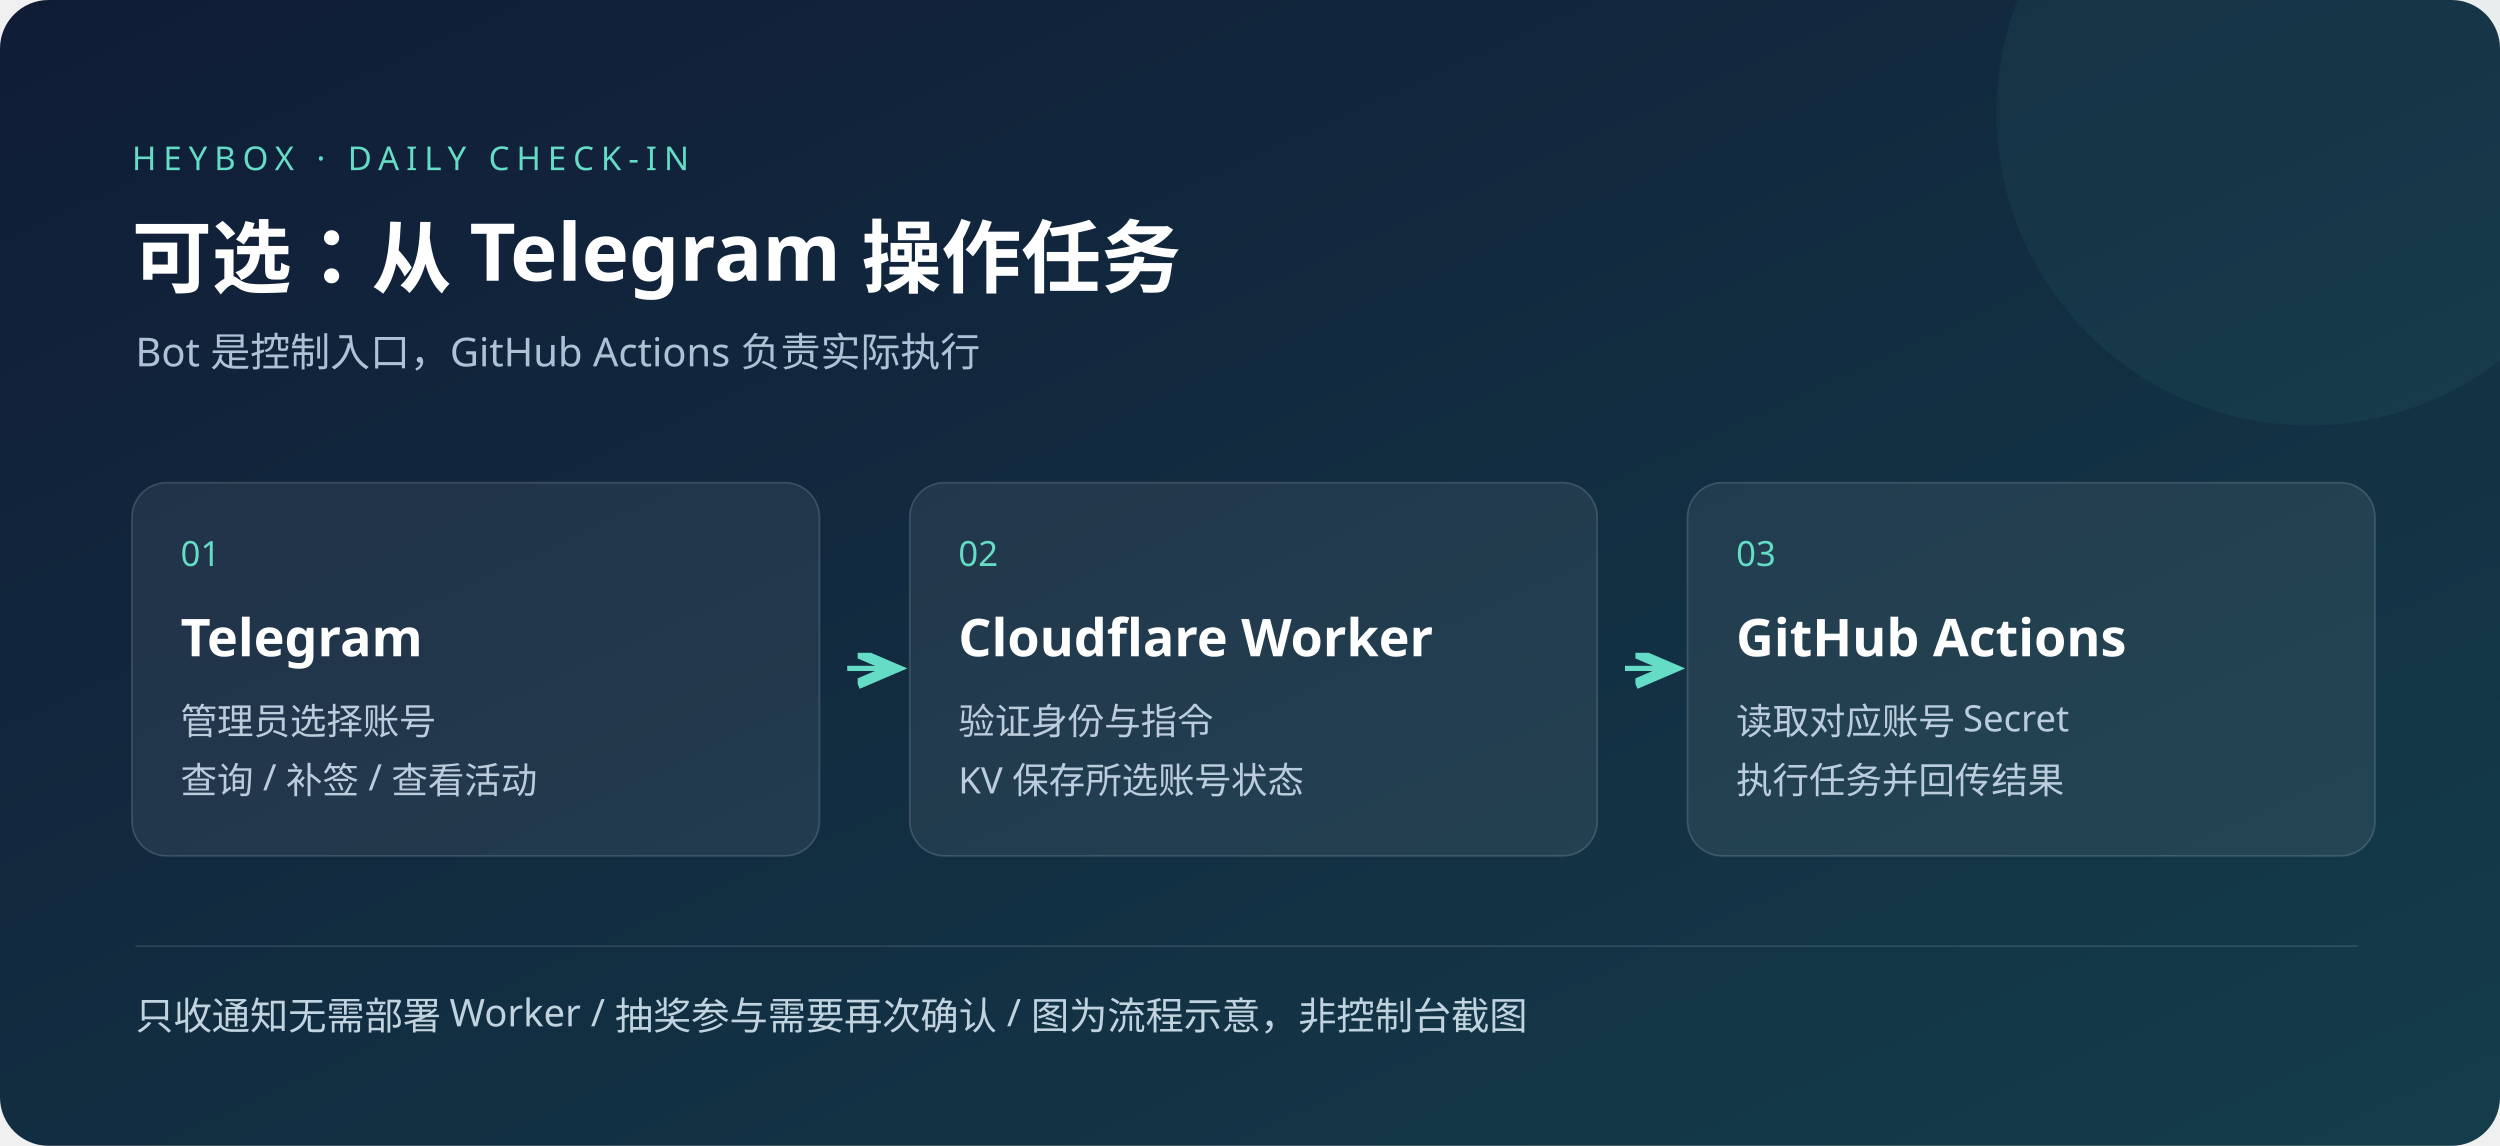
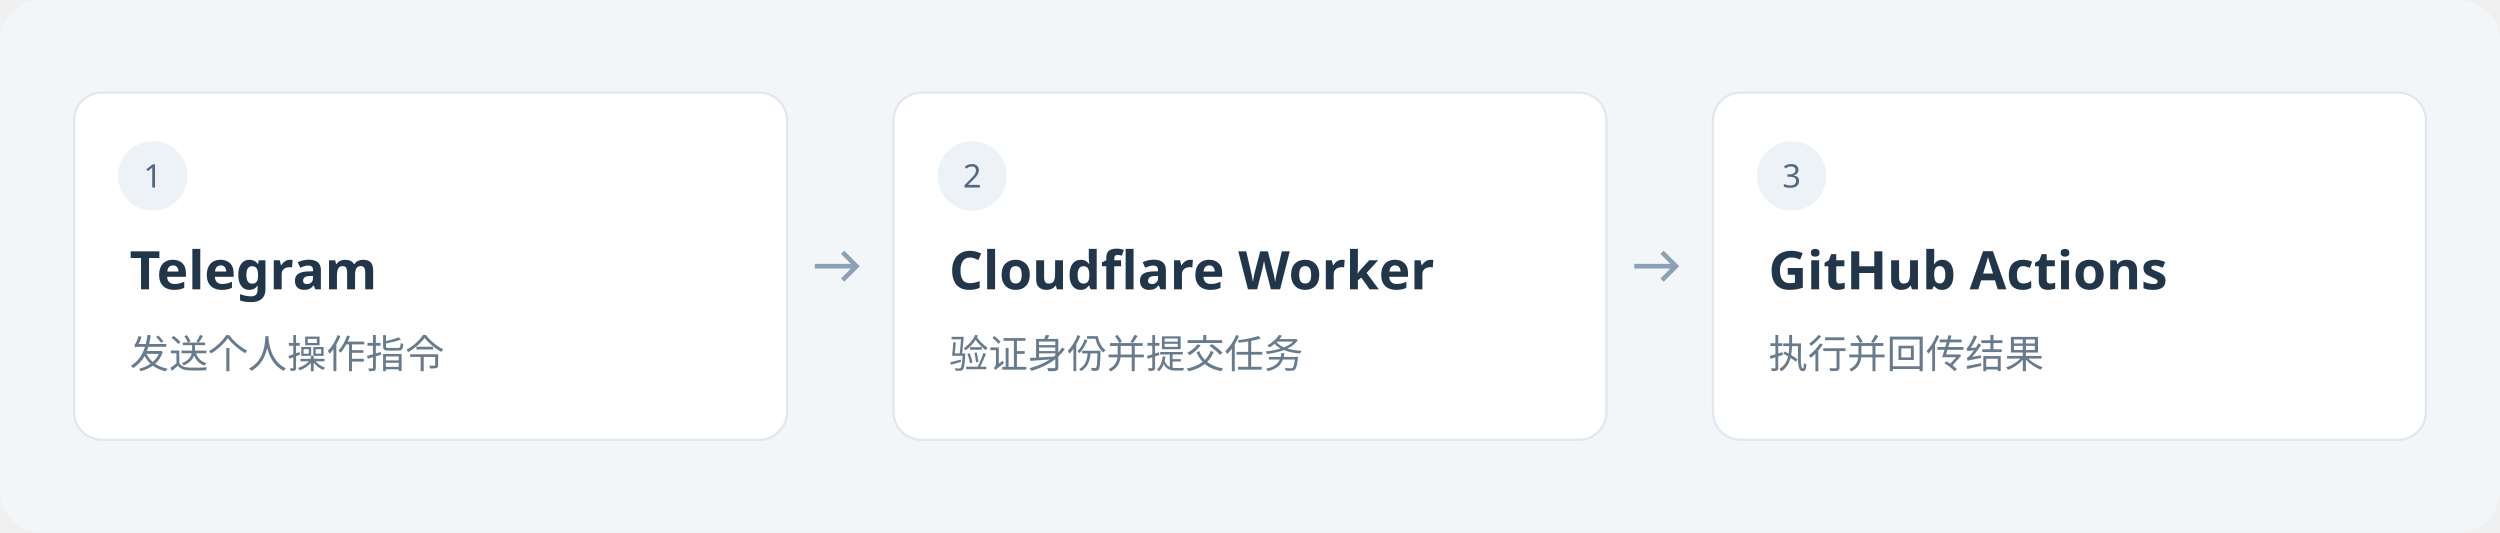
- <svg xmlns="http://www.w3.org/2000/svg" width="1440" height="660" viewBox="0 0 1440 660" role="img" aria-label="可选：从 Telegram 操作任务">
-   <defs>
-     <linearGradient id="bg" x2="1" y2="1">
-       <stop stop-color="#101c36" />
-       <stop offset="1" stop-color="#143d4b" />
-     </linearGradient>
-     <marker id="arrow" markerWidth="10" markerHeight="10" refX="7" refY="3" orient="auto">
-       <path d="M0 0L7 3L0 6" fill="none" stroke="#65dcc6" stroke-width="2" />
-     </marker>
-   </defs>
-   <rect width="1440" height="660" rx="28" fill="url(#bg)" />
-   <circle cx="1330" cy="65" r="180" fill="#54cbb7" opacity=".06" />
+ <svg xmlns="http://www.w3.org/2000/svg" width="1080" height="230" viewBox="0 0 1080 230" role="img" aria-label="Telegram，Cloudflare Worker，GitHub Actions">
+   <rect width="1080" height="230" rx="18" fill="#f3f6f8" />
  <g font-family="Segoe UI,Microsoft YaHei,sans-serif">
-     <text x="76" y="98" fill="#65dcc6" font-size="19" letter-spacing="4">HEYBOX · DAILY CHECK-IN</text>
-     <text x="76" y="165" fill="#fff" font-size="46" font-weight="700">可选：从 Telegram 操作任务</text>
-     <text x="78" y="211" fill="#adc2d5" font-size="23">Bot 是控制入口，GitHub Actions 负责实际执行</text>
-     <g transform="translate(76,278)">
-       <rect width="396" height="215" rx="20" fill="#fff" fill-opacity=".07" stroke="#fff" stroke-opacity=".15" />
-       <text x="28" y="48" fill="#65dcc6" font-size="20">01</text>
-       <text x="28" y="100" fill="#fff" font-size="30" font-weight="600">Telegram</text>
-       <text x="28" y="145" fill="#bbccdc" font-size="21">管理员选择账号</text>
-       <text x="28" y="179" fill="#bbccdc" font-size="21">查询 / 补签 / 查看活动</text>
+     <g transform="translate(32,40)">
+       <rect width="308" height="150" rx="12" fill="white" stroke="#e1e7ed" />
+       <circle cx="34" cy="36" r="15" fill="#edf2f7" />
+       <text x="34" y="41" text-anchor="middle" fill="#526882" font-size="14">1</text>
+       <text x="24" y="85" fill="#22364a" font-size="23" font-weight="600">Telegram</text>
+       <text x="24" y="119" fill="#687b8d" font-size="17">发送个人操作指令</text>
    </g>
-     <path d="M488 385h27" stroke="#65dcc6" stroke-width="3" marker-end="url(#arrow)" />
-     <g transform="translate(524,278)">
-       <rect width="396" height="215" rx="20" fill="#fff" fill-opacity=".07" stroke="#fff" stroke-opacity=".15" />
-       <text x="28" y="48" fill="#65dcc6" font-size="20">02</text>
-       <text x="28" y="100" fill="#fff" font-size="30" font-weight="600">Cloudflare Worker</text>
-       <text x="28" y="145" fill="#bbccdc" font-size="21">验证身份与指令</text>
-       <text x="28" y="179" fill="#bbccdc" font-size="21">KV 保存所选账号状态</text>
+     <path d="M352 115h18m-6-6 6 6-6 6" stroke="#8ca1b5" stroke-width="2" fill="none" />
+     <g transform="translate(386,40)">
+       <rect width="308" height="150" rx="12" fill="white" stroke="#e1e7ed" />
+       <circle cx="34" cy="36" r="15" fill="#edf2f7" />
+       <text x="34" y="41" text-anchor="middle" fill="#526882" font-size="14">2</text>
+       <text x="24" y="85" fill="#22364a" font-size="23" font-weight="600">Cloudflare Worker</text>
+       <text x="24" y="119" fill="#687b8d" font-size="17">验证身份并提交任务</text>
    </g>
-     <path d="M936 385h27" stroke="#65dcc6" stroke-width="3" marker-end="url(#arrow)" />
-     <g transform="translate(972,278)">
-       <rect width="396" height="215" rx="20" fill="#fff" fill-opacity=".07" stroke="#fff" stroke-opacity=".15" />
-       <text x="28" y="48" fill="#65dcc6" font-size="20">03</text>
-       <text x="28" y="100" fill="#fff" font-size="30" font-weight="600">GitHub Actions</text>
-       <text x="28" y="145" fill="#bbccdc" font-size="21">读取对应账号 Secret</text>
-       <text x="28" y="179" fill="#bbccdc" font-size="21">执行任务并回传结果</text>
+     <path d="M706 115h18m-6-6 6 6-6 6" stroke="#8ca1b5" stroke-width="2" fill="none" />
+     <g transform="translate(740,40)">
+       <rect width="308" height="150" rx="12" fill="white" stroke="#e1e7ed" />
+       <circle cx="34" cy="36" r="15" fill="#edf2f7" />
+       <text x="34" y="41" text-anchor="middle" fill="#526882" font-size="14">3</text>
+       <text x="24" y="85" fill="#22364a" font-size="23" font-weight="600">GitHub Actions</text>
+       <text x="24" y="119" fill="#687b8d" font-size="17">执行并回传结果</text>
    </g>
-     <path d="M78 545h1280" stroke="#fff" stroke-opacity=".12" />
-     <text x="78" y="593" fill="#c2d3e0" font-size="22">只收通知无需部署 Worker  /  抽奖参与需要再次确认  /  图为流程示意，非控制台截图</text>
  </g>
</svg>
